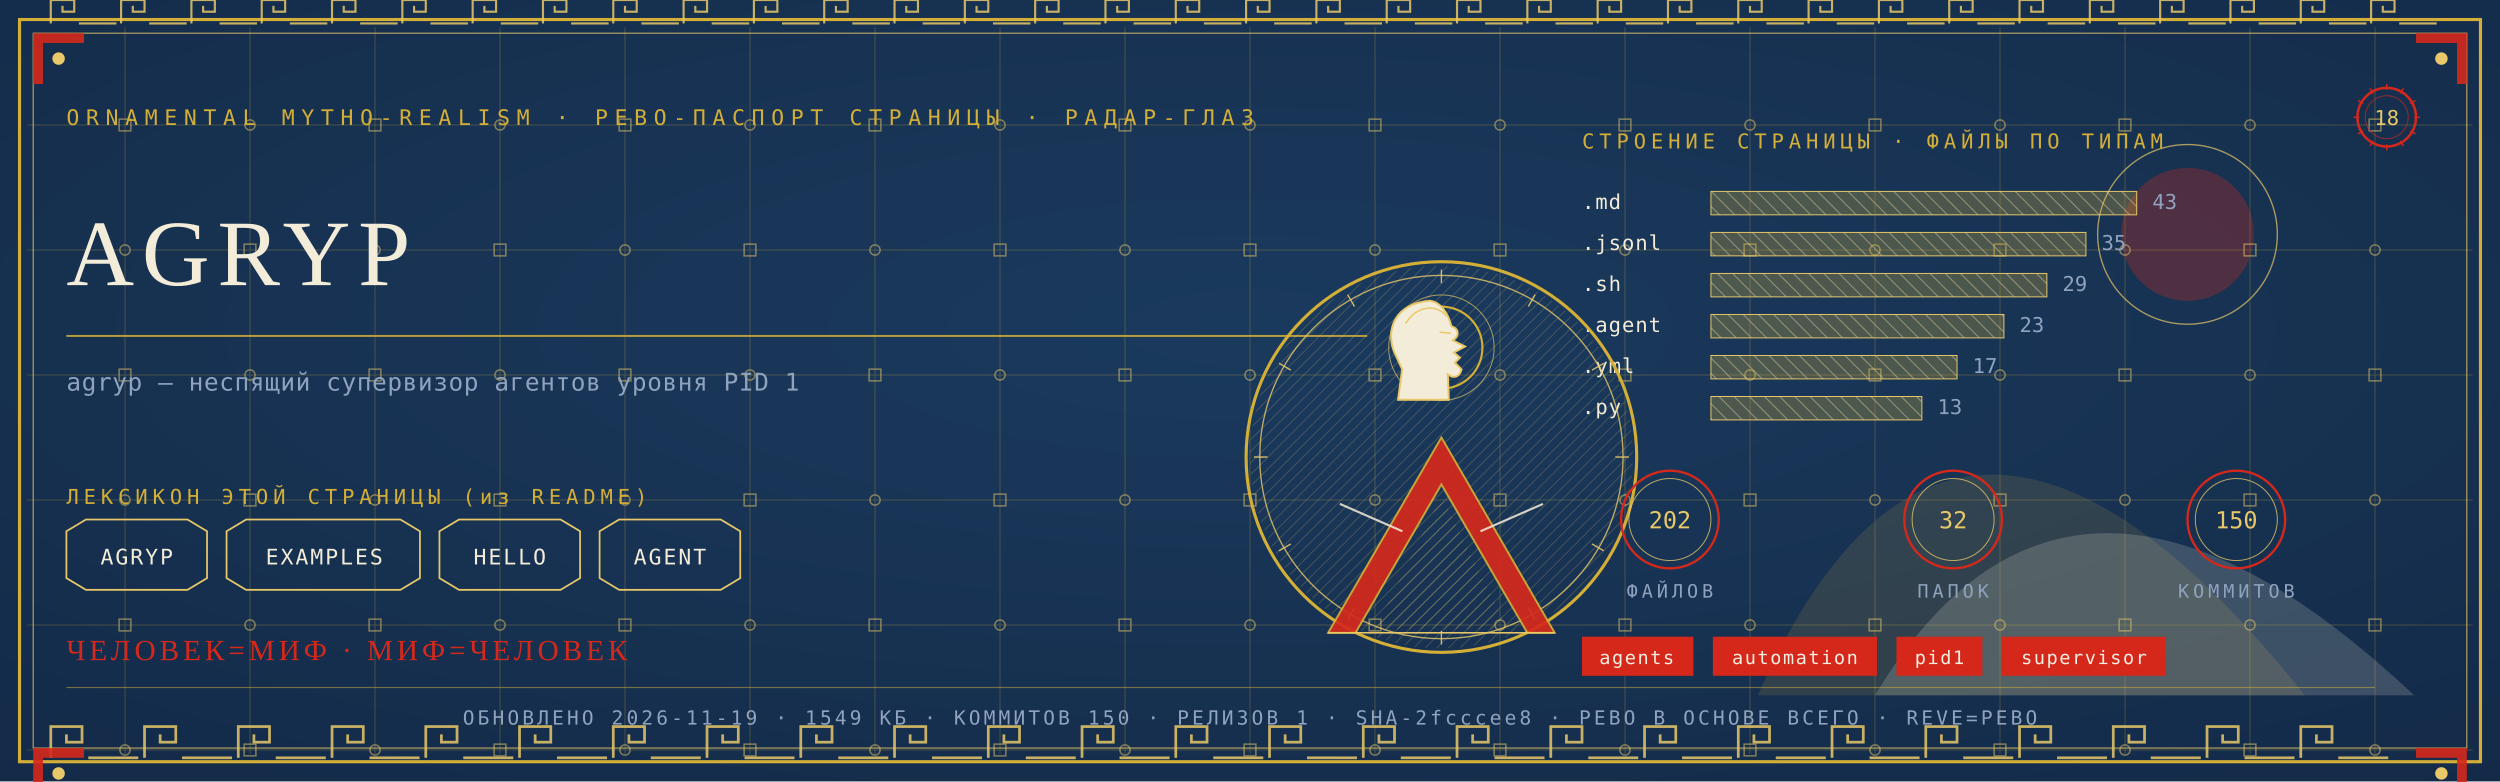
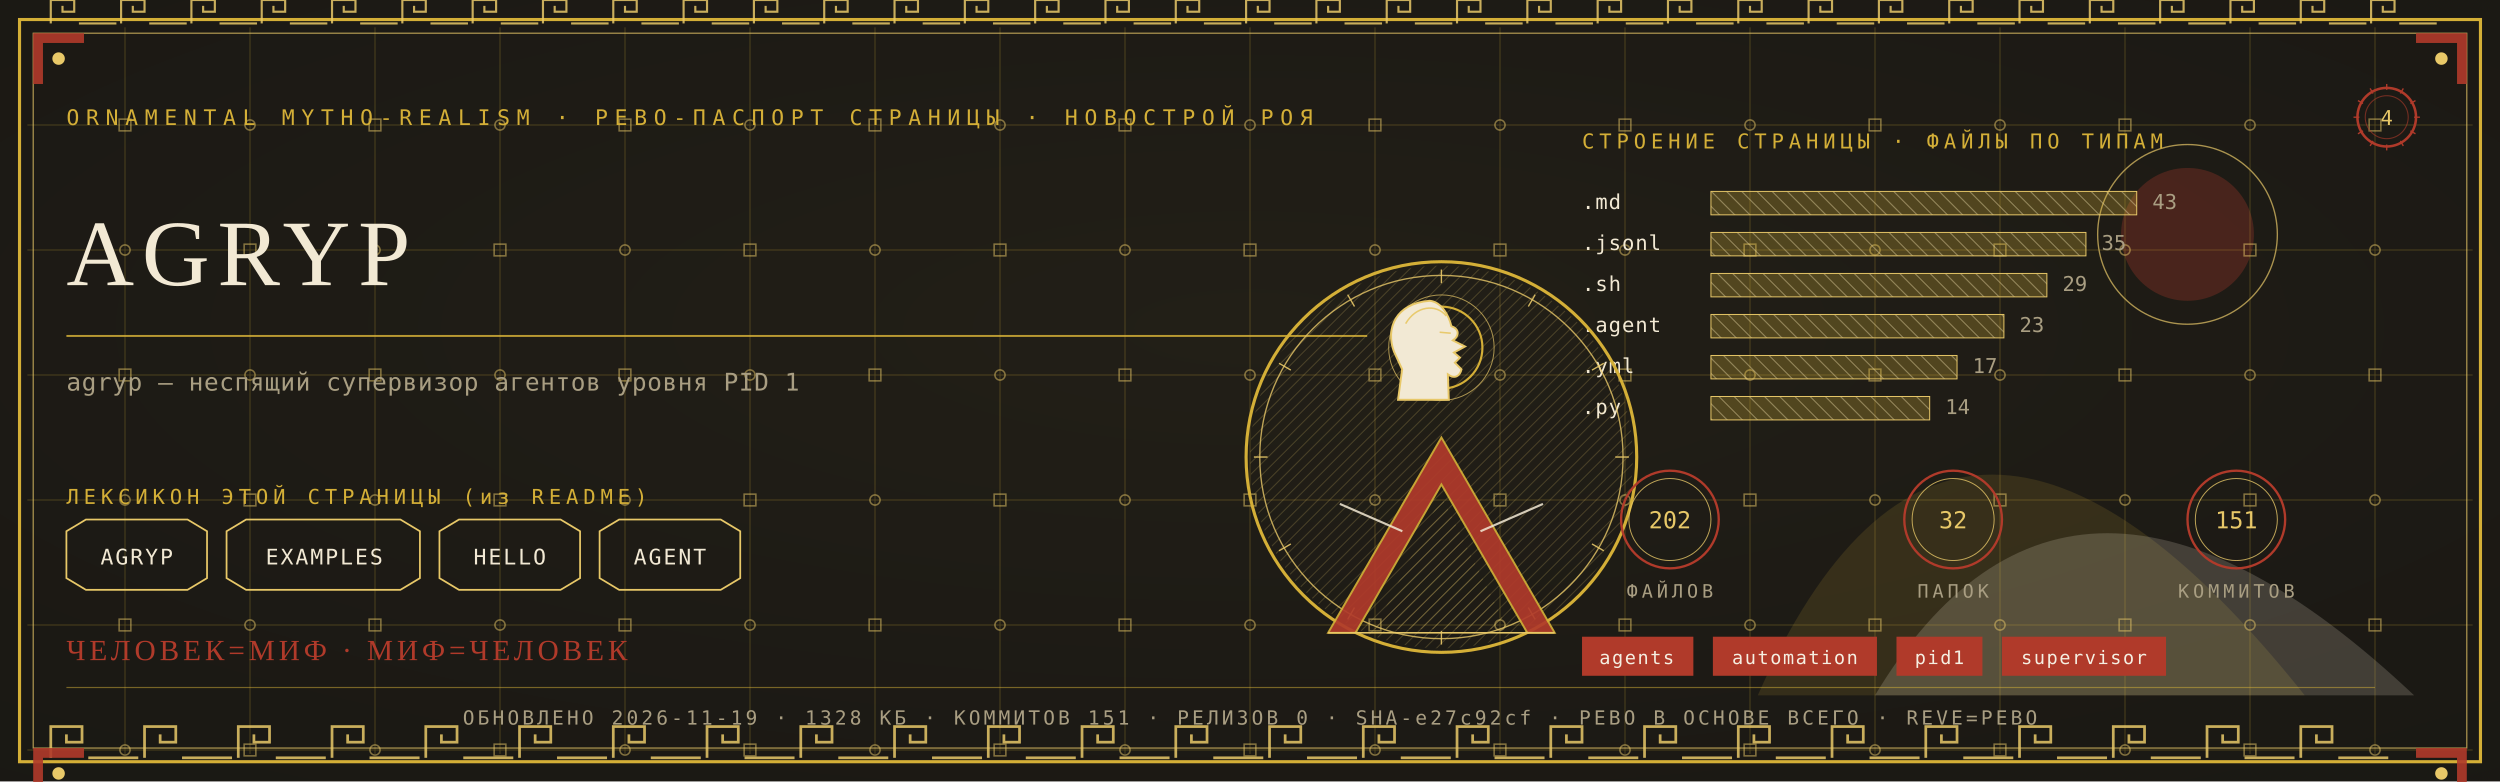
<svg xmlns="http://www.w3.org/2000/svg" viewBox="0 0 1280 400" width="1280" height="400">
  <defs>
-     <radialGradient id="rp18" cx="0.5" cy="0.42" r="1.1">
-       <stop offset="0" stop-color="#1B3B5F" />
-       <stop offset="1" stop-color="#10243E" />
+     <radialGradient id="rp4" cx="0.5" cy="0.42" r="1.1">
+       <stop offset="0" stop-color="#232017" />
+       <stop offset="1" stop-color="#171512" />
    </radialGradient>
    <pattern id="hatchm" width="4.2" height="4.2" patternUnits="userSpaceOnUse" patternTransform="rotate(45)">
      <rect width="4.2" height="4.2" fill="none" />
      <line x1="0" y1="0" x2="0" y2="4.2" stroke="#E8C868" stroke-width="0.5" />
    </pattern>
    <pattern id="hatchv" width="5.5" height="5.5" patternUnits="userSpaceOnUse" patternTransform="rotate(-45)">
      <rect width="5.5" height="5.5" fill="none" />
-       <line x1="0" y1="0" x2="0" y2="5.5" stroke="#F3ECD9" stroke-width="0.5" />
+       <line x1="0" y1="0" x2="0" y2="5.5" stroke="#F2E9D4" stroke-width="0.5" />
    </pattern>
  </defs>
-   <rect width="1280" height="400" fill="#10243E" />
-   <rect width="1280" height="400" fill="url(#rp18)" opacity="0.94" />
+   <rect width="1280" height="400" fill="#171512" />
+   <rect width="1280" height="400" fill="url(#rp4)" opacity="0.94" />
  <path d="M 900 356 Q 1000 130 1180 356 Z" fill="#D4AF37" opacity="0.14" />
-   <path d="M 960 356 Q 1060 190 1236 356 Z" fill="#F3ECD9" opacity="0.18" />
-   <circle cx="1120" cy="120" r="34" fill="#D5281B" opacity="0.30" />
+   <path d="M 960 356 Q 1060 190 1236 356 Z" fill="#F2E9D4" opacity="0.18" />
+   <circle cx="1120" cy="120" r="34" fill="#B03A2A" opacity="0.30" />
  <circle cx="1120" cy="120" r="46" fill="none" stroke="#E8C868" stroke-width="0.7" opacity="0.7" />
  <g stroke="#D4AF37" stroke-width="0.45" opacity="0.30">
    <line x1="64" y1="14" x2="64" y2="386" />
    <line x1="128" y1="14" x2="128" y2="386" />
    <line x1="192" y1="14" x2="192" y2="386" />
    <line x1="256" y1="14" x2="256" y2="386" />
    <line x1="320" y1="14" x2="320" y2="386" />
    <line x1="384" y1="14" x2="384" y2="386" />
    <line x1="448" y1="14" x2="448" y2="386" />
    <line x1="512" y1="14" x2="512" y2="386" />
    <line x1="576" y1="14" x2="576" y2="386" />
    <line x1="640" y1="14" x2="640" y2="386" />
    <line x1="704" y1="14" x2="704" y2="386" />
    <line x1="768" y1="14" x2="768" y2="386" />
    <line x1="832" y1="14" x2="832" y2="386" />
    <line x1="896" y1="14" x2="896" y2="386" />
    <line x1="960" y1="14" x2="960" y2="386" />
    <line x1="1024" y1="14" x2="1024" y2="386" />
    <line x1="1088" y1="14" x2="1088" y2="386" />
    <line x1="1152" y1="14" x2="1152" y2="386" />
    <line x1="1216" y1="14" x2="1216" y2="386" />
    <line x1="14" y1="64" x2="1266" y2="64" />
    <line x1="14" y1="128" x2="1266" y2="128" />
    <line x1="14" y1="192" x2="1266" y2="192" />
    <line x1="14" y1="256" x2="1266" y2="256" />
    <line x1="14" y1="320" x2="1266" y2="320" />
    <line x1="14" y1="384" x2="1266" y2="384" />
  </g>
  <g fill="none" stroke="#E8C868" stroke-width="0.8" opacity="0.5">
    <rect x="61" y="61" width="6" height="6" />
    <circle cx="64" cy="128" r="2.6" />
    <rect x="61" y="189" width="6" height="6" />
    <circle cx="64" cy="256" r="2.6" />
    <rect x="61" y="317" width="6" height="6" />
    <circle cx="64" cy="384" r="2.6" />
    <circle cx="128" cy="64" r="2.6" />
    <rect x="125" y="125" width="6" height="6" />
    <circle cx="128" cy="192" r="2.6" />
    <rect x="125" y="253" width="6" height="6" />
    <circle cx="128" cy="320" r="2.6" />
    <rect x="125" y="381" width="6" height="6" />
    <rect x="189" y="61" width="6" height="6" />
    <circle cx="192" cy="128" r="2.6" />
    <rect x="189" y="189" width="6" height="6" />
    <circle cx="192" cy="256" r="2.6" />
    <rect x="189" y="317" width="6" height="6" />
    <circle cx="192" cy="384" r="2.6" />
    <circle cx="256" cy="64" r="2.6" />
    <rect x="253" y="125" width="6" height="6" />
    <circle cx="256" cy="192" r="2.6" />
    <rect x="253" y="253" width="6" height="6" />
    <circle cx="256" cy="320" r="2.6" />
    <rect x="253" y="381" width="6" height="6" />
    <rect x="317" y="61" width="6" height="6" />
    <circle cx="320" cy="128" r="2.6" />
    <rect x="317" y="189" width="6" height="6" />
    <circle cx="320" cy="256" r="2.6" />
    <rect x="317" y="317" width="6" height="6" />
    <circle cx="320" cy="384" r="2.6" />
    <circle cx="384" cy="64" r="2.6" />
    <rect x="381" y="125" width="6" height="6" />
    <circle cx="384" cy="192" r="2.6" />
    <rect x="381" y="253" width="6" height="6" />
    <circle cx="384" cy="320" r="2.6" />
    <rect x="381" y="381" width="6" height="6" />
    <rect x="445" y="61" width="6" height="6" />
    <circle cx="448" cy="128" r="2.6" />
    <rect x="445" y="189" width="6" height="6" />
    <circle cx="448" cy="256" r="2.6" />
    <rect x="445" y="317" width="6" height="6" />
    <circle cx="448" cy="384" r="2.6" />
    <circle cx="512" cy="64" r="2.6" />
    <rect x="509" y="125" width="6" height="6" />
    <circle cx="512" cy="192" r="2.6" />
    <rect x="509" y="253" width="6" height="6" />
    <circle cx="512" cy="320" r="2.6" />
    <rect x="509" y="381" width="6" height="6" />
    <rect x="573" y="61" width="6" height="6" />
    <circle cx="576" cy="128" r="2.6" />
    <rect x="573" y="189" width="6" height="6" />
    <circle cx="576" cy="256" r="2.6" />
    <rect x="573" y="317" width="6" height="6" />
    <circle cx="576" cy="384" r="2.6" />
    <circle cx="640" cy="64" r="2.6" />
    <rect x="637" y="125" width="6" height="6" />
    <circle cx="640" cy="192" r="2.6" />
    <rect x="637" y="253" width="6" height="6" />
    <circle cx="640" cy="320" r="2.6" />
    <rect x="637" y="381" width="6" height="6" />
    <rect x="701" y="61" width="6" height="6" />
    <circle cx="704" cy="128" r="2.6" />
    <rect x="701" y="189" width="6" height="6" />
    <circle cx="704" cy="256" r="2.6" />
    <rect x="701" y="317" width="6" height="6" />
    <circle cx="704" cy="384" r="2.6" />
    <circle cx="768" cy="64" r="2.6" />
    <rect x="765" y="125" width="6" height="6" />
    <circle cx="768" cy="192" r="2.6" />
    <rect x="765" y="253" width="6" height="6" />
    <circle cx="768" cy="320" r="2.6" />
    <rect x="765" y="381" width="6" height="6" />
    <rect x="829" y="61" width="6" height="6" />
    <circle cx="832" cy="128" r="2.6" />
    <rect x="829" y="189" width="6" height="6" />
    <circle cx="832" cy="256" r="2.6" />
    <rect x="829" y="317" width="6" height="6" />
    <circle cx="832" cy="384" r="2.6" />
    <circle cx="896" cy="64" r="2.6" />
    <rect x="893" y="125" width="6" height="6" />
    <circle cx="896" cy="192" r="2.6" />
    <rect x="893" y="253" width="6" height="6" />
    <circle cx="896" cy="320" r="2.6" />
    <rect x="893" y="381" width="6" height="6" />
    <rect x="957" y="61" width="6" height="6" />
    <circle cx="960" cy="128" r="2.6" />
    <rect x="957" y="189" width="6" height="6" />
    <circle cx="960" cy="256" r="2.6" />
    <rect x="957" y="317" width="6" height="6" />
    <circle cx="960" cy="384" r="2.6" />
    <circle cx="1024" cy="64" r="2.6" />
    <rect x="1021" y="125" width="6" height="6" />
    <circle cx="1024" cy="192" r="2.6" />
    <rect x="1021" y="253" width="6" height="6" />
    <circle cx="1024" cy="320" r="2.6" />
    <rect x="1021" y="381" width="6" height="6" />
    <rect x="1085" y="61" width="6" height="6" />
    <circle cx="1088" cy="128" r="2.6" />
    <rect x="1085" y="189" width="6" height="6" />
    <circle cx="1088" cy="256" r="2.6" />
    <rect x="1085" y="317" width="6" height="6" />
    <circle cx="1088" cy="384" r="2.6" />
    <circle cx="1152" cy="64" r="2.6" />
    <rect x="1149" y="125" width="6" height="6" />
    <circle cx="1152" cy="192" r="2.6" />
    <rect x="1149" y="253" width="6" height="6" />
    <circle cx="1152" cy="320" r="2.6" />
    <rect x="1149" y="381" width="6" height="6" />
    <rect x="1213" y="61" width="6" height="6" />
    <circle cx="1216" cy="128" r="2.6" />
    <rect x="1213" y="189" width="6" height="6" />
    <circle cx="1216" cy="256" r="2.6" />
    <rect x="1213" y="317" width="6" height="6" />
    <circle cx="1216" cy="384" r="2.6" />
  </g>
  <rect x="10" y="10" width="1260" height="380" fill="none" stroke="#D4AF37" stroke-width="1.6" />
  <rect x="17" y="17" width="1246" height="366" fill="none" stroke="#E8C868" stroke-width="0.6" opacity="0.75" />
  <g fill="none" stroke="#E8C868" stroke-width="1.4" opacity="0.85">
    <path d="M 26 388 L 26 372 L 42 372 L 42 380.0 L 34.0 380.0 L 34.0 376.0" />
    <line x1="45.2" y1="388" x2="70.8" y2="388" />
    <path d="M 74 388 L 74 372 L 90 372 L 90 380.0 L 82.0 380.0 L 82.0 376.0" />
    <line x1="93.2" y1="388" x2="118.8" y2="388" />
    <path d="M 122 388 L 122 372 L 138 372 L 138 380.0 L 130.0 380.0 L 130.0 376.0" />
    <line x1="141.2" y1="388" x2="166.8" y2="388" />
    <path d="M 170 388 L 170 372 L 186 372 L 186 380.0 L 178.0 380.0 L 178.0 376.0" />
    <line x1="189.2" y1="388" x2="214.8" y2="388" />
    <path d="M 218 388 L 218 372 L 234 372 L 234 380.0 L 226.0 380.0 L 226.0 376.0" />
    <line x1="237.2" y1="388" x2="262.8" y2="388" />
    <path d="M 266 388 L 266 372 L 282 372 L 282 380.0 L 274.0 380.0 L 274.0 376.0" />
    <line x1="285.2" y1="388" x2="310.8" y2="388" />
    <path d="M 314 388 L 314 372 L 330 372 L 330 380.0 L 322.0 380.0 L 322.0 376.0" />
    <line x1="333.2" y1="388" x2="358.8" y2="388" />
    <path d="M 362 388 L 362 372 L 378 372 L 378 380.0 L 370.0 380.0 L 370.0 376.0" />
    <line x1="381.2" y1="388" x2="406.8" y2="388" />
    <path d="M 410 388 L 410 372 L 426 372 L 426 380.0 L 418.0 380.0 L 418.0 376.0" />
    <line x1="429.2" y1="388" x2="454.8" y2="388" />
    <path d="M 458 388 L 458 372 L 474 372 L 474 380.0 L 466.0 380.0 L 466.0 376.0" />
    <line x1="477.2" y1="388" x2="502.8" y2="388" />
    <path d="M 506 388 L 506 372 L 522 372 L 522 380.0 L 514.0 380.0 L 514.0 376.0" />
    <line x1="525.2" y1="388" x2="550.8" y2="388" />
    <path d="M 554 388 L 554 372 L 570 372 L 570 380.0 L 562.0 380.0 L 562.0 376.0" />
    <line x1="573.2" y1="388" x2="598.8" y2="388" />
    <path d="M 602 388 L 602 372 L 618 372 L 618 380.0 L 610.0 380.0 L 610.0 376.0" />
    <line x1="621.2" y1="388" x2="646.8" y2="388" />
    <path d="M 650 388 L 650 372 L 666 372 L 666 380.0 L 658.0 380.0 L 658.0 376.0" />
    <line x1="669.2" y1="388" x2="694.8" y2="388" />
    <path d="M 698 388 L 698 372 L 714 372 L 714 380.0 L 706.0 380.0 L 706.0 376.0" />
    <line x1="717.2" y1="388" x2="742.8" y2="388" />
    <path d="M 746 388 L 746 372 L 762 372 L 762 380.0 L 754.0 380.0 L 754.0 376.0" />
    <line x1="765.2" y1="388" x2="790.8" y2="388" />
    <path d="M 794 388 L 794 372 L 810 372 L 810 380.0 L 802.0 380.0 L 802.0 376.0" />
    <line x1="813.2" y1="388" x2="838.8" y2="388" />
    <path d="M 842 388 L 842 372 L 858 372 L 858 380.0 L 850.0 380.0 L 850.0 376.0" />
    <line x1="861.2" y1="388" x2="886.8" y2="388" />
    <path d="M 890 388 L 890 372 L 906 372 L 906 380.0 L 898.0 380.0 L 898.0 376.0" />
    <line x1="909.2" y1="388" x2="934.8" y2="388" />
    <path d="M 938 388 L 938 372 L 954 372 L 954 380.0 L 946.0 380.0 L 946.0 376.0" />
    <line x1="957.2" y1="388" x2="982.8" y2="388" />
    <path d="M 986 388 L 986 372 L 1002 372 L 1002 380.0 L 994.0 380.0 L 994.0 376.0" />
    <line x1="1005.2" y1="388" x2="1030.8" y2="388" />
    <path d="M 1034 388 L 1034 372 L 1050 372 L 1050 380.0 L 1042.0 380.0 L 1042.0 376.0" />
    <line x1="1053.2" y1="388" x2="1078.8" y2="388" />
    <path d="M 1082 388 L 1082 372 L 1098 372 L 1098 380.0 L 1090.0 380.0 L 1090.0 376.0" />
    <line x1="1101.2" y1="388" x2="1126.8" y2="388" />
    <path d="M 1130 388 L 1130 372 L 1146 372 L 1146 380.0 L 1138.0 380.0 L 1138.0 376.0" />
    <line x1="1149.2" y1="388" x2="1174.8" y2="388" />
    <path d="M 1178 388 L 1178 372 L 1194 372 L 1194 380.0 L 1186.0 380.0 L 1186.0 376.0" />
    <line x1="1197.2" y1="388" x2="1222.8" y2="388" />
  </g>
  <g fill="none" stroke="#E8C868" stroke-width="1.1" opacity="0.85">
    <path d="M 26 12 L 26 0 L 38 0 L 38 6.0 L 32.0 6.0 L 32.0 3.0" />
    <line x1="40.4" y1="12" x2="59.6" y2="12" />
    <path d="M 62 12 L 62 0 L 74 0 L 74 6.0 L 68.0 6.0 L 68.0 3.0" />
    <line x1="76.4" y1="12" x2="95.6" y2="12" />
    <path d="M 98 12 L 98 0 L 110 0 L 110 6.0 L 104.0 6.0 L 104.0 3.0" />
    <line x1="112.4" y1="12" x2="131.6" y2="12" />
    <path d="M 134 12 L 134 0 L 146 0 L 146 6.0 L 140.0 6.0 L 140.0 3.0" />
    <line x1="148.4" y1="12" x2="167.6" y2="12" />
    <path d="M 170 12 L 170 0 L 182 0 L 182 6.0 L 176.0 6.0 L 176.0 3.0" />
    <line x1="184.4" y1="12" x2="203.6" y2="12" />
    <path d="M 206 12 L 206 0 L 218 0 L 218 6.0 L 212.0 6.0 L 212.0 3.0" />
    <line x1="220.4" y1="12" x2="239.6" y2="12" />
    <path d="M 242 12 L 242 0 L 254 0 L 254 6.0 L 248.0 6.0 L 248.0 3.0" />
    <line x1="256.4" y1="12" x2="275.6" y2="12" />
    <path d="M 278 12 L 278 0 L 290 0 L 290 6.0 L 284.0 6.0 L 284.0 3.0" />
    <line x1="292.4" y1="12" x2="311.6" y2="12" />
    <path d="M 314 12 L 314 0 L 326 0 L 326 6.0 L 320.0 6.0 L 320.0 3.0" />
    <line x1="328.4" y1="12" x2="347.6" y2="12" />
    <path d="M 350 12 L 350 0 L 362 0 L 362 6.0 L 356.0 6.0 L 356.0 3.0" />
    <line x1="364.4" y1="12" x2="383.6" y2="12" />
    <path d="M 386 12 L 386 0 L 398 0 L 398 6.0 L 392.0 6.0 L 392.0 3.0" />
    <line x1="400.4" y1="12" x2="419.6" y2="12" />
    <path d="M 422 12 L 422 0 L 434 0 L 434 6.0 L 428.0 6.0 L 428.0 3.0" />
    <line x1="436.4" y1="12" x2="455.6" y2="12" />
    <path d="M 458 12 L 458 0 L 470 0 L 470 6.0 L 464.0 6.0 L 464.0 3.0" />
    <line x1="472.4" y1="12" x2="491.6" y2="12" />
    <path d="M 494 12 L 494 0 L 506 0 L 506 6.0 L 500.0 6.0 L 500.0 3.0" />
    <line x1="508.4" y1="12" x2="527.6" y2="12" />
    <path d="M 530 12 L 530 0 L 542 0 L 542 6.0 L 536.0 6.0 L 536.0 3.0" />
    <line x1="544.4" y1="12" x2="563.6" y2="12" />
    <path d="M 566 12 L 566 0 L 578 0 L 578 6.0 L 572.0 6.0 L 572.0 3.0" />
    <line x1="580.4" y1="12" x2="599.6" y2="12" />
    <path d="M 602 12 L 602 0 L 614 0 L 614 6.0 L 608.0 6.0 L 608.0 3.0" />
    <line x1="616.4" y1="12" x2="635.6" y2="12" />
    <path d="M 638 12 L 638 0 L 650 0 L 650 6.0 L 644.0 6.0 L 644.0 3.0" />
    <line x1="652.4" y1="12" x2="671.6" y2="12" />
    <path d="M 674 12 L 674 0 L 686 0 L 686 6.0 L 680.0 6.0 L 680.0 3.0" />
    <line x1="688.4" y1="12" x2="707.6" y2="12" />
    <path d="M 710 12 L 710 0 L 722 0 L 722 6.0 L 716.0 6.0 L 716.0 3.0" />
    <line x1="724.4" y1="12" x2="743.6" y2="12" />
    <path d="M 746 12 L 746 0 L 758 0 L 758 6.0 L 752.0 6.0 L 752.0 3.0" />
    <line x1="760.4" y1="12" x2="779.6" y2="12" />
    <path d="M 782 12 L 782 0 L 794 0 L 794 6.0 L 788.0 6.0 L 788.0 3.0" />
    <line x1="796.4" y1="12" x2="815.6" y2="12" />
    <path d="M 818 12 L 818 0 L 830 0 L 830 6.0 L 824.0 6.0 L 824.0 3.0" />
    <line x1="832.4" y1="12" x2="851.6" y2="12" />
    <path d="M 854 12 L 854 0 L 866 0 L 866 6.0 L 860.0 6.0 L 860.0 3.0" />
    <line x1="868.4" y1="12" x2="887.6" y2="12" />
    <path d="M 890 12 L 890 0 L 902 0 L 902 6.0 L 896.0 6.0 L 896.0 3.0" />
    <line x1="904.4" y1="12" x2="923.6" y2="12" />
    <path d="M 926 12 L 926 0 L 938 0 L 938 6.0 L 932.0 6.0 L 932.0 3.0" />
    <line x1="940.4" y1="12" x2="959.6" y2="12" />
    <path d="M 962 12 L 962 0 L 974 0 L 974 6.0 L 968.0 6.0 L 968.0 3.0" />
    <line x1="976.4" y1="12" x2="995.6" y2="12" />
    <path d="M 998 12 L 998 0 L 1010 0 L 1010 6.0 L 1004.0 6.0 L 1004.0 3.0" />
    <line x1="1012.4" y1="12" x2="1031.6" y2="12" />
    <path d="M 1034 12 L 1034 0 L 1046 0 L 1046 6.0 L 1040.0 6.0 L 1040.0 3.0" />
    <line x1="1048.4" y1="12" x2="1067.6" y2="12" />
    <path d="M 1070 12 L 1070 0 L 1082 0 L 1082 6.0 L 1076.0 6.0 L 1076.0 3.0" />
    <line x1="1084.4" y1="12" x2="1103.6" y2="12" />
    <path d="M 1106 12 L 1106 0 L 1118 0 L 1118 6.0 L 1112.0 6.0 L 1112.0 3.0" />
    <line x1="1120.4" y1="12" x2="1139.6" y2="12" />
    <path d="M 1142 12 L 1142 0 L 1154 0 L 1154 6.0 L 1148.0 6.0 L 1148.0 3.0" />
    <line x1="1156.4" y1="12" x2="1175.6" y2="12" />
    <path d="M 1178 12 L 1178 0 L 1190 0 L 1190 6.0 L 1184.0 6.0 L 1184.0 3.0" />
    <line x1="1192.4" y1="12" x2="1211.6" y2="12" />
    <path d="M 1214 12 L 1214 0 L 1226 0 L 1226 6.0 L 1220.0 6.0 L 1220.0 3.0" />
    <line x1="1228.4" y1="12" x2="1247.6" y2="12" />
  </g>
  <g transform="translate(17,17) scale(1,1)">
-     <path d="M 0 0 L 26 0 L 26 5 L 5 5 L 5 26 L 0 26 Z" fill="#D5281B" opacity="0.9" />
+     <path d="M 0 0 L 26 0 L 26 5 L 5 5 L 5 26 L 0 26 Z" fill="#B03A2A" opacity="0.9" />
    <circle cx="13" cy="13" r="3.2" fill="#E8C868" />
  </g>
  <g transform="translate(1263,17) scale(-1,1)">
-     <path d="M 0 0 L 26 0 L 26 5 L 5 5 L 5 26 L 0 26 Z" fill="#D5281B" opacity="0.9" />
+     <path d="M 0 0 L 26 0 L 26 5 L 5 5 L 5 26 L 0 26 Z" fill="#B03A2A" opacity="0.9" />
    <circle cx="13" cy="13" r="3.2" fill="#E8C868" />
  </g>
  <g transform="translate(17,383) scale(1,1)">
-     <path d="M 0 0 L 26 0 L 26 5 L 5 5 L 5 26 L 0 26 Z" fill="#D5281B" opacity="0.9" />
+     <path d="M 0 0 L 26 0 L 26 5 L 5 5 L 5 26 L 0 26 Z" fill="#B03A2A" opacity="0.9" />
    <circle cx="13" cy="13" r="3.2" fill="#E8C868" />
  </g>
  <g transform="translate(1263,383) scale(-1,1)">
-     <path d="M 0 0 L 26 0 L 26 5 L 5 5 L 5 26 L 0 26 Z" fill="#D5281B" opacity="0.9" />
+     <path d="M 0 0 L 26 0 L 26 5 L 5 5 L 5 26 L 0 26 Z" fill="#B03A2A" opacity="0.9" />
    <circle cx="13" cy="13" r="3.2" fill="#E8C868" />
  </g>
-   <text x="34" y="64" font-family="'Cascadia Mono', ui-monospace, Consolas, monospace" font-size="11" fill="#D4AF37" letter-spacing="3.4">ORNAMENTAL MYTHO-REALISM · РЕВО-ПАСПОРТ СТРАНИЦЫ · РАДАР-ГЛАЗ</text>
+   <text x="34" y="64" font-family="'Cascadia Mono', ui-monospace, Consolas, monospace" font-size="11" fill="#D4AF37" letter-spacing="3.4">ORNAMENTAL MYTHO-REALISM · РЕВО-ПАСПОРТ СТРАНИЦЫ · НОВОСТРОЙ РОЯ</text>
  <g transform="translate(1222,60)">
-     <circle r="15" fill="none" stroke="#D5281B" stroke-width="1.3" />
-     <circle r="11" fill="none" stroke="#D5281B" stroke-width="0.55" opacity="0.6" />
-     <text y="4" text-anchor="middle" font-family="'Cascadia Mono', ui-monospace, Consolas, monospace" font-size="10.5" fill="#E8C868">18</text>
-     <g stroke="#D5281B" stroke-width="0.7">
+     <circle r="15" fill="none" stroke="#B03A2A" stroke-width="1.3" />
+     <circle r="11" fill="none" stroke="#B03A2A" stroke-width="0.55" opacity="0.6" />
+     <text y="4" text-anchor="middle" font-family="'Cascadia Mono', ui-monospace, Consolas, monospace" font-size="10.5" fill="#E8C868">4</text>
+     <g stroke="#B03A2A" stroke-width="0.7">
      <line x1="0" y1="-17" x2="0" y2="-14" transform="rotate(0)" />
      <line x1="0" y1="-17" x2="0" y2="-14" transform="rotate(30)" />
      <line x1="0" y1="-17" x2="0" y2="-14" transform="rotate(60)" />
      <line x1="0" y1="-17" x2="0" y2="-14" transform="rotate(90)" />
      <line x1="0" y1="-17" x2="0" y2="-14" transform="rotate(120)" />
      <line x1="0" y1="-17" x2="0" y2="-14" transform="rotate(150)" />
      <line x1="0" y1="-17" x2="0" y2="-14" transform="rotate(180)" />
      <line x1="0" y1="-17" x2="0" y2="-14" transform="rotate(210)" />
      <line x1="0" y1="-17" x2="0" y2="-14" transform="rotate(240)" />
      <line x1="0" y1="-17" x2="0" y2="-14" transform="rotate(270)" />
      <line x1="0" y1="-17" x2="0" y2="-14" transform="rotate(300)" />
      <line x1="0" y1="-17" x2="0" y2="-14" transform="rotate(330)" />
    </g>
  </g>
-   <text x="34" y="146" font-family="Georgia, 'Times New Roman', serif" font-size="48.0" fill="#F3ECD9" letter-spacing="4">AGRYP</text>
+   <text x="34" y="146" font-family="Georgia, 'Times New Roman', serif" font-size="48.0" fill="#F2E9D4" letter-spacing="4">AGRYP</text>
  <line x1="34" y1="172" x2="700" y2="172" stroke="#D4AF37" stroke-width="1" opacity="0.85" />
-   <text x="34" y="200" font-family="'Cascadia Mono', ui-monospace, Consolas, monospace" font-size="12.5" fill="#8FA3BF" letter-spacing="0.3">agryp — неспящий супервизор агентов уровня PID 1</text>
+   <text x="34" y="200" font-family="'Cascadia Mono', ui-monospace, Consolas, monospace" font-size="12.5" fill="#A99E82" letter-spacing="0.3">agryp — неспящий супервизор агентов уровня PID 1</text>
  <text x="34" y="258" font-family="'Cascadia Mono', ui-monospace, Consolas, monospace" font-size="10.5" fill="#D4AF37" letter-spacing="2.5">ЛЕКСИКОН ЭТОЙ СТРАНИЦЫ (из README)</text>
  <path d="M 34 272 L 44 266 L 96 266 L 106 272 L 106 296 L 96 302 L 44 302 L 34 296 Z" fill="none" stroke="#E8C868" stroke-width="0.9" />
-   <text x="70" y="289" text-anchor="middle" font-family="'Cascadia Mono', ui-monospace, Consolas, monospace" font-size="11" fill="#F3ECD9" letter-spacing="1">AGRYP</text>
+   <text x="70" y="289" text-anchor="middle" font-family="'Cascadia Mono', ui-monospace, Consolas, monospace" font-size="11" fill="#F2E9D4" letter-spacing="1">AGRYP</text>
  <path d="M 116 272 L 126 266 L 205 266 L 215 272 L 215 296 L 205 302 L 126 302 L 116 296 Z" fill="none" stroke="#E8C868" stroke-width="0.9" />
-   <text x="166" y="289" text-anchor="middle" font-family="'Cascadia Mono', ui-monospace, Consolas, monospace" font-size="11" fill="#F3ECD9" letter-spacing="1">EXAMPLES</text>
+   <text x="166" y="289" text-anchor="middle" font-family="'Cascadia Mono', ui-monospace, Consolas, monospace" font-size="11" fill="#F2E9D4" letter-spacing="1">EXAMPLES</text>
  <path d="M 225 272 L 235 266 L 287 266 L 297 272 L 297 296 L 287 302 L 235 302 L 225 296 Z" fill="none" stroke="#E8C868" stroke-width="0.9" />
-   <text x="261" y="289" text-anchor="middle" font-family="'Cascadia Mono', ui-monospace, Consolas, monospace" font-size="11" fill="#F3ECD9" letter-spacing="1">HELLO</text>
+   <text x="261" y="289" text-anchor="middle" font-family="'Cascadia Mono', ui-monospace, Consolas, monospace" font-size="11" fill="#F2E9D4" letter-spacing="1">HELLO</text>
  <path d="M 307 272 L 317 266 L 369 266 L 379 272 L 379 296 L 369 302 L 317 302 L 307 296 Z" fill="none" stroke="#E8C868" stroke-width="0.9" />
-   <text x="343" y="289" text-anchor="middle" font-family="'Cascadia Mono', ui-monospace, Consolas, monospace" font-size="11" fill="#F3ECD9" letter-spacing="1">AGENT</text>
+   <text x="343" y="289" text-anchor="middle" font-family="'Cascadia Mono', ui-monospace, Consolas, monospace" font-size="11" fill="#F2E9D4" letter-spacing="1">AGENT</text>
  <text x="810" y="76" font-family="'Cascadia Mono', ui-monospace, Consolas, monospace" font-size="10.5" fill="#D4AF37" letter-spacing="2.5">СТРОЕНИЕ СТРАНИЦЫ · ФАЙЛЫ ПО ТИПАМ</text>
-   <text x="810" y="107" font-family="'Cascadia Mono', ui-monospace, Consolas, monospace" font-size="10.5" fill="#F3ECD9" letter-spacing="0.5">.md</text>
+   <text x="810" y="107" font-family="'Cascadia Mono', ui-monospace, Consolas, monospace" font-size="10.5" fill="#F2E9D4" letter-spacing="0.5">.md</text>
  <rect x="876" y="98" width="218" height="12" fill="url(#hatchv)" opacity="0.9" />
  <rect x="876" y="98" width="218" height="12" fill="#D4AF37" opacity="0.28" />
  <rect x="876" y="98" width="218" height="12" fill="none" stroke="#E8C868" stroke-width="0.5" />
-   <text x="1102" y="107" font-family="'Cascadia Mono', ui-monospace, Consolas, monospace" font-size="10.5" fill="#8FA3BF">43</text>
-   <text x="810" y="128" font-family="'Cascadia Mono', ui-monospace, Consolas, monospace" font-size="10.5" fill="#F3ECD9" letter-spacing="0.5">.jsonl</text>
+   <text x="1102" y="107" font-family="'Cascadia Mono', ui-monospace, Consolas, monospace" font-size="10.5" fill="#A99E82">43</text>
+   <text x="810" y="128" font-family="'Cascadia Mono', ui-monospace, Consolas, monospace" font-size="10.5" fill="#F2E9D4" letter-spacing="0.5">.jsonl</text>
  <rect x="876" y="119" width="192" height="12" fill="url(#hatchv)" opacity="0.9" />
  <rect x="876" y="119" width="192" height="12" fill="#D4AF37" opacity="0.28" />
  <rect x="876" y="119" width="192" height="12" fill="none" stroke="#E8C868" stroke-width="0.5" />
-   <text x="1076" y="128" font-family="'Cascadia Mono', ui-monospace, Consolas, monospace" font-size="10.5" fill="#8FA3BF">35</text>
-   <text x="810" y="149" font-family="'Cascadia Mono', ui-monospace, Consolas, monospace" font-size="10.5" fill="#F3ECD9" letter-spacing="0.5">.sh</text>
+   <text x="1076" y="128" font-family="'Cascadia Mono', ui-monospace, Consolas, monospace" font-size="10.5" fill="#A99E82">35</text>
+   <text x="810" y="149" font-family="'Cascadia Mono', ui-monospace, Consolas, monospace" font-size="10.5" fill="#F2E9D4" letter-spacing="0.5">.sh</text>
  <rect x="876" y="140" width="172" height="12" fill="url(#hatchv)" opacity="0.9" />
  <rect x="876" y="140" width="172" height="12" fill="#D4AF37" opacity="0.28" />
  <rect x="876" y="140" width="172" height="12" fill="none" stroke="#E8C868" stroke-width="0.5" />
-   <text x="1056" y="149" font-family="'Cascadia Mono', ui-monospace, Consolas, monospace" font-size="10.5" fill="#8FA3BF">29</text>
-   <text x="810" y="170" font-family="'Cascadia Mono', ui-monospace, Consolas, monospace" font-size="10.5" fill="#F3ECD9" letter-spacing="0.5">.agent</text>
+   <text x="1056" y="149" font-family="'Cascadia Mono', ui-monospace, Consolas, monospace" font-size="10.5" fill="#A99E82">29</text>
+   <text x="810" y="170" font-family="'Cascadia Mono', ui-monospace, Consolas, monospace" font-size="10.5" fill="#F2E9D4" letter-spacing="0.5">.agent</text>
  <rect x="876" y="161" width="150" height="12" fill="url(#hatchv)" opacity="0.9" />
  <rect x="876" y="161" width="150" height="12" fill="#D4AF37" opacity="0.28" />
  <rect x="876" y="161" width="150" height="12" fill="none" stroke="#E8C868" stroke-width="0.5" />
-   <text x="1034" y="170" font-family="'Cascadia Mono', ui-monospace, Consolas, monospace" font-size="10.5" fill="#8FA3BF">23</text>
-   <text x="810" y="191" font-family="'Cascadia Mono', ui-monospace, Consolas, monospace" font-size="10.5" fill="#F3ECD9" letter-spacing="0.5">.yml</text>
+   <text x="1034" y="170" font-family="'Cascadia Mono', ui-monospace, Consolas, monospace" font-size="10.5" fill="#A99E82">23</text>
+   <text x="810" y="191" font-family="'Cascadia Mono', ui-monospace, Consolas, monospace" font-size="10.5" fill="#F2E9D4" letter-spacing="0.5">.yml</text>
  <rect x="876" y="182" width="126" height="12" fill="url(#hatchv)" opacity="0.9" />
  <rect x="876" y="182" width="126" height="12" fill="#D4AF37" opacity="0.28" />
  <rect x="876" y="182" width="126" height="12" fill="none" stroke="#E8C868" stroke-width="0.5" />
-   <text x="1010" y="191" font-family="'Cascadia Mono', ui-monospace, Consolas, monospace" font-size="10.5" fill="#8FA3BF">17</text>
-   <text x="810" y="212" font-family="'Cascadia Mono', ui-monospace, Consolas, monospace" font-size="10.5" fill="#F3ECD9" letter-spacing="0.5">.py</text>
-   <rect x="876" y="203" width="108" height="12" fill="url(#hatchv)" opacity="0.9" />
-   <rect x="876" y="203" width="108" height="12" fill="#D4AF37" opacity="0.28" />
-   <rect x="876" y="203" width="108" height="12" fill="none" stroke="#E8C868" stroke-width="0.5" />
-   <text x="992" y="212" font-family="'Cascadia Mono', ui-monospace, Consolas, monospace" font-size="10.5" fill="#8FA3BF">13</text>
+   <text x="1010" y="191" font-family="'Cascadia Mono', ui-monospace, Consolas, monospace" font-size="10.5" fill="#A99E82">17</text>
+   <text x="810" y="212" font-family="'Cascadia Mono', ui-monospace, Consolas, monospace" font-size="10.5" fill="#F2E9D4" letter-spacing="0.5">.py</text>
+   <rect x="876" y="203" width="112" height="12" fill="url(#hatchv)" opacity="0.9" />
+   <rect x="876" y="203" width="112" height="12" fill="#D4AF37" opacity="0.28" />
+   <rect x="876" y="203" width="112" height="12" fill="none" stroke="#E8C868" stroke-width="0.5" />
+   <text x="996" y="212" font-family="'Cascadia Mono', ui-monospace, Consolas, monospace" font-size="10.5" fill="#A99E82">14</text>
  <g transform="translate(738,234)">
    <circle r="100" fill="none" stroke="#D4AF37" stroke-width="1.6" />
    <circle r="93" fill="none" stroke="#E8C868" stroke-width="0.7" opacity="0.8" />
    <circle r="98" fill="url(#hatchm)" opacity="0.4" />
    <g stroke="#E8C868" stroke-width="0.7" opacity="0.9">
      <line x1="0" y1="-96" x2="0" y2="-89" transform="rotate(0)" />
      <line x1="0" y1="-96" x2="0" y2="-89" transform="rotate(30)" />
      <line x1="0" y1="-96" x2="0" y2="-89" transform="rotate(60)" />
      <line x1="0" y1="-96" x2="0" y2="-89" transform="rotate(90)" />
      <line x1="0" y1="-96" x2="0" y2="-89" transform="rotate(120)" />
      <line x1="0" y1="-96" x2="0" y2="-89" transform="rotate(150)" />
      <line x1="0" y1="-96" x2="0" y2="-89" transform="rotate(180)" />
      <line x1="0" y1="-96" x2="0" y2="-89" transform="rotate(210)" />
      <line x1="0" y1="-96" x2="0" y2="-89" transform="rotate(240)" />
      <line x1="0" y1="-96" x2="0" y2="-89" transform="rotate(270)" />
      <line x1="0" y1="-96" x2="0" y2="-89" transform="rotate(300)" />
      <line x1="0" y1="-96" x2="0" y2="-89" transform="rotate(330)" />
    </g>
    <circle cy="-56" r="21" fill="none" stroke="#D4AF37" stroke-width="1.1" />
    <circle cy="-56" r="27" fill="none" stroke="#E8C868" stroke-width="0.5" opacity="0.7" />
-     <path d="M -6.0 -80.0 C -23.5 -78.7 -28.7 -65.7 -24.3 -54.0 L -20.1 -44.9 L -22.2 -29.3 L 3.8 -29.3 L 3.3 -42.3 C 6.9 -39.7 9.5 -41.5 10.3 -44.9 L 6.9 -48.3 L 9.5 -50.9 L 6.4 -53.5 L 12.1 -56.6 L 5.9 -59.7 C 9.5 -62.3 9.0 -65.7 5.1 -67.0 C 3.8 -72.7 -0.1 -79.5 -6.0 -80.0 Z" fill="#F3ECD9" stroke="#E8C868" stroke-width="1.0" />
+     <path d="M -6.0 -80.0 C -23.5 -78.7 -28.7 -65.7 -24.3 -54.0 L -20.1 -44.9 L -22.2 -29.3 L 3.8 -29.3 L 3.3 -42.3 C 6.9 -39.7 9.5 -41.5 10.3 -44.9 L 6.9 -48.3 L 9.5 -50.9 L 6.4 -53.5 L 12.1 -56.6 L 5.9 -59.7 C 9.5 -62.3 9.0 -65.7 5.1 -67.0 C 3.8 -72.7 -0.1 -79.5 -6.0 -80.0 Z" fill="#F2E9D4" stroke="#E8C868" stroke-width="1.0" />
    <g fill="none" stroke="#E8C868" stroke-width="0.8" opacity="0.95">
      <path d="M -18.3 -68.3 C -13.1 -77.4 -2.7 -78.7 2.5 -72.2" />
      <path d="M -0.9 -63.9 L 4.8 -63.4" />
    </g>
-     <path d="M -58.0 90.0 L 0 -10.0 L 58.0 90.0 L 44.0 90.0 L 0 14.0 L -44.0 90.0 Z" fill="#D5281B" opacity="0.92" stroke="#D4AF37" stroke-width="1.0" />
+     <path d="M -58.0 90.0 L 0 -10.0 L 58.0 90.0 L 44.0 90.0 L 0 14.0 L -44.0 90.0 Z" fill="#B03A2A" opacity="0.92" stroke="#D4AF37" stroke-width="1.0" />
    <path d="M -34.0 88.0 L 0 20.0 L 34.0 88.0" fill="url(#hatchm)" opacity="0.5" stroke="none" />
    <path d="M -58.0 90.0 L 58.0 90.0" fill="none" stroke="#E8C868" stroke-width="0.8" />
-     <path d="M -52.0 24.0 L -20.0 38.0" fill="none" stroke="#F3ECD9" stroke-width="1.1" opacity="0.85" />
-     <path d="M 52.0 24.0 L 20.0 38.0" fill="none" stroke="#F3ECD9" stroke-width="1.1" opacity="0.85" />
+     <path d="M -52.0 24.0 L -20.0 38.0" fill="none" stroke="#F2E9D4" stroke-width="1.1" opacity="0.85" />
+     <path d="M 52.0 24.0 L 20.0 38.0" fill="none" stroke="#F2E9D4" stroke-width="1.1" opacity="0.85" />
  </g>
  <g transform="translate(855,266)">
-     <circle r="25" fill="none" stroke="#D5281B" stroke-width="1.2" />
+     <circle r="25" fill="none" stroke="#B03A2A" stroke-width="1.2" />
    <circle r="21" fill="none" stroke="#E8C868" stroke-width="0.5" opacity="0.8" />
    <text y="4.5" text-anchor="middle" font-family="'Cascadia Mono', ui-monospace, Consolas, monospace" font-size="12" fill="#E8C868">202</text>
-     <text y="40" text-anchor="middle" font-family="'Cascadia Mono', ui-monospace, Consolas, monospace" font-size="9.5" fill="#8FA3BF" letter-spacing="2">ФАЙЛОВ</text>
+     <text y="40" text-anchor="middle" font-family="'Cascadia Mono', ui-monospace, Consolas, monospace" font-size="9.5" fill="#A99E82" letter-spacing="2">ФАЙЛОВ</text>
  </g>
  <g transform="translate(1000,266)">
-     <circle r="25" fill="none" stroke="#D5281B" stroke-width="1.2" />
+     <circle r="25" fill="none" stroke="#B03A2A" stroke-width="1.2" />
    <circle r="21" fill="none" stroke="#E8C868" stroke-width="0.5" opacity="0.8" />
    <text y="4.5" text-anchor="middle" font-family="'Cascadia Mono', ui-monospace, Consolas, monospace" font-size="12" fill="#E8C868">32</text>
-     <text y="40" text-anchor="middle" font-family="'Cascadia Mono', ui-monospace, Consolas, monospace" font-size="9.5" fill="#8FA3BF" letter-spacing="2">ПАПОК</text>
+     <text y="40" text-anchor="middle" font-family="'Cascadia Mono', ui-monospace, Consolas, monospace" font-size="9.5" fill="#A99E82" letter-spacing="2">ПАПОК</text>
  </g>
  <g transform="translate(1145,266)">
-     <circle r="25" fill="none" stroke="#D5281B" stroke-width="1.2" />
+     <circle r="25" fill="none" stroke="#B03A2A" stroke-width="1.2" />
    <circle r="21" fill="none" stroke="#E8C868" stroke-width="0.5" opacity="0.8" />
-     <text y="4.5" text-anchor="middle" font-family="'Cascadia Mono', ui-monospace, Consolas, monospace" font-size="12" fill="#E8C868">150</text>
-     <text y="40" text-anchor="middle" font-family="'Cascadia Mono', ui-monospace, Consolas, monospace" font-size="9.5" fill="#8FA3BF" letter-spacing="2">КОММИТОВ</text>
-   </g>
-   <rect x="810" y="326" rx="0" width="57" height="20" fill="#D5281B" />
+     <text y="4.5" text-anchor="middle" font-family="'Cascadia Mono', ui-monospace, Consolas, monospace" font-size="12" fill="#E8C868">151</text>
+     <text y="40" text-anchor="middle" font-family="'Cascadia Mono', ui-monospace, Consolas, monospace" font-size="9.5" fill="#A99E82" letter-spacing="2">КОММИТОВ</text>
+   </g>
+   <rect x="810" y="326" rx="0" width="57" height="20" fill="#B03A2A" />
  <text x="838" y="340" text-anchor="middle" font-family="'Cascadia Mono', ui-monospace, Consolas, monospace" font-size="9.5" fill="#F5EFE2" letter-spacing="0.8">agents</text>
-   <rect x="877" y="326" rx="0" width="84" height="20" fill="#D5281B" />
+   <rect x="877" y="326" rx="0" width="84" height="20" fill="#B03A2A" />
  <text x="919" y="340" text-anchor="middle" font-family="'Cascadia Mono', ui-monospace, Consolas, monospace" font-size="9.5" fill="#F5EFE2" letter-spacing="0.8">automation</text>
-   <rect x="971" y="326" rx="0" width="44" height="20" fill="#D5281B" />
+   <rect x="971" y="326" rx="0" width="44" height="20" fill="#B03A2A" />
  <text x="993" y="340" text-anchor="middle" font-family="'Cascadia Mono', ui-monospace, Consolas, monospace" font-size="9.5" fill="#F5EFE2" letter-spacing="0.8">pid1</text>
-   <rect x="1025" y="326" rx="0" width="84" height="20" fill="#D5281B" />
+   <rect x="1025" y="326" rx="0" width="84" height="20" fill="#B03A2A" />
  <text x="1067" y="340" text-anchor="middle" font-family="'Cascadia Mono', ui-monospace, Consolas, monospace" font-size="9.5" fill="#F5EFE2" letter-spacing="0.8">supervisor</text>
-   <text x="34" y="338" font-family="Georgia, 'Times New Roman', serif" font-size="15" fill="#D5281B" letter-spacing="2">ЧЕЛОВЕК=МИФ · МИФ=ЧЕЛОВЕК</text>
+   <text x="34" y="338" font-family="Georgia, 'Times New Roman', serif" font-size="15" fill="#B03A2A" letter-spacing="2">ЧЕЛОВЕК=МИФ · МИФ=ЧЕЛОВЕК</text>
  <line x1="34" y1="352" x2="1216" y2="352" stroke="#D4AF37" stroke-width="0.6" opacity="0.5" />
-   <text x="640" y="371" text-anchor="middle" font-family="'Cascadia Mono', ui-monospace, Consolas, monospace" font-size="10" fill="#8FA3BF" letter-spacing="1.6">ОБНОВЛЕНО 2026-11-19 · 1549 КБ · КОММИТОВ 150 · РЕЛИЗОВ 1 · SHA-2fcccee8 · РЕВО В ОСНОВЕ ВСЕГО · REVE=РЕВО</text>
+   <text x="640" y="371" text-anchor="middle" font-family="'Cascadia Mono', ui-monospace, Consolas, monospace" font-size="10" fill="#A99E82" letter-spacing="1.6">ОБНОВЛЕНО 2026-11-19 · 1328 КБ · КОММИТОВ 151 · РЕЛИЗОВ 0 · SHA-e27c92cf · РЕВО В ОСНОВЕ ВСЕГО · REVE=РЕВО</text>
</svg>
